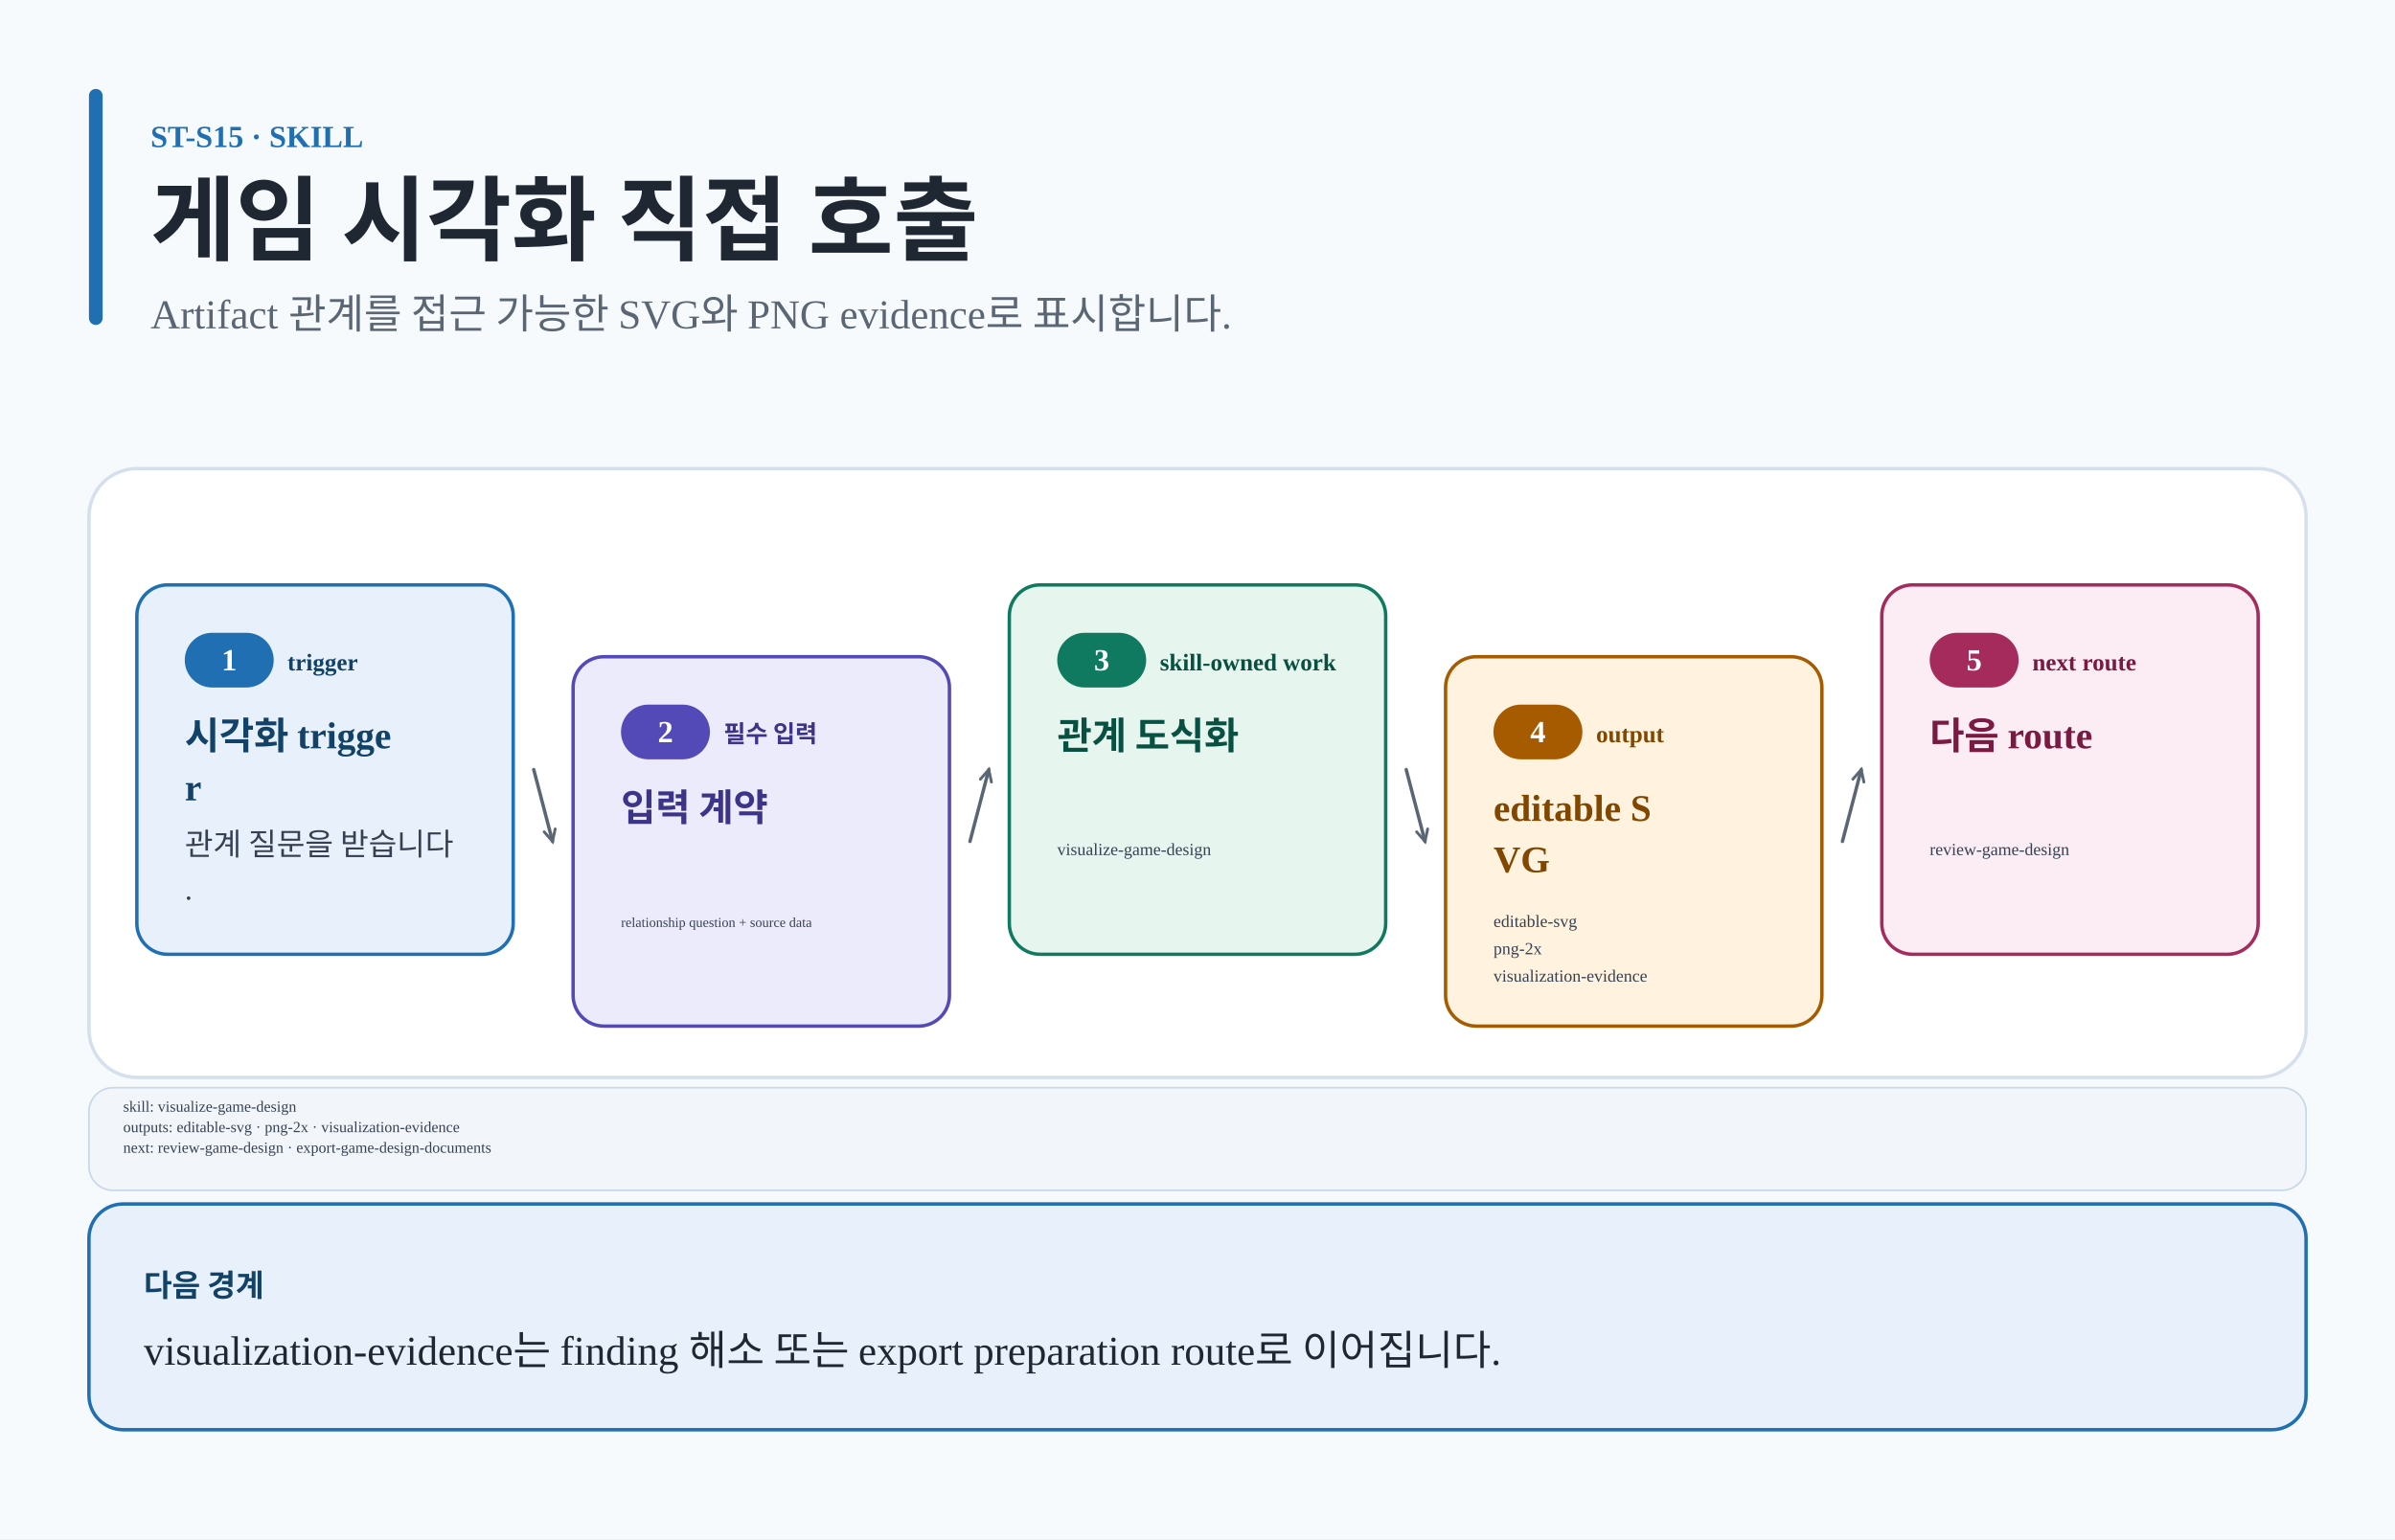
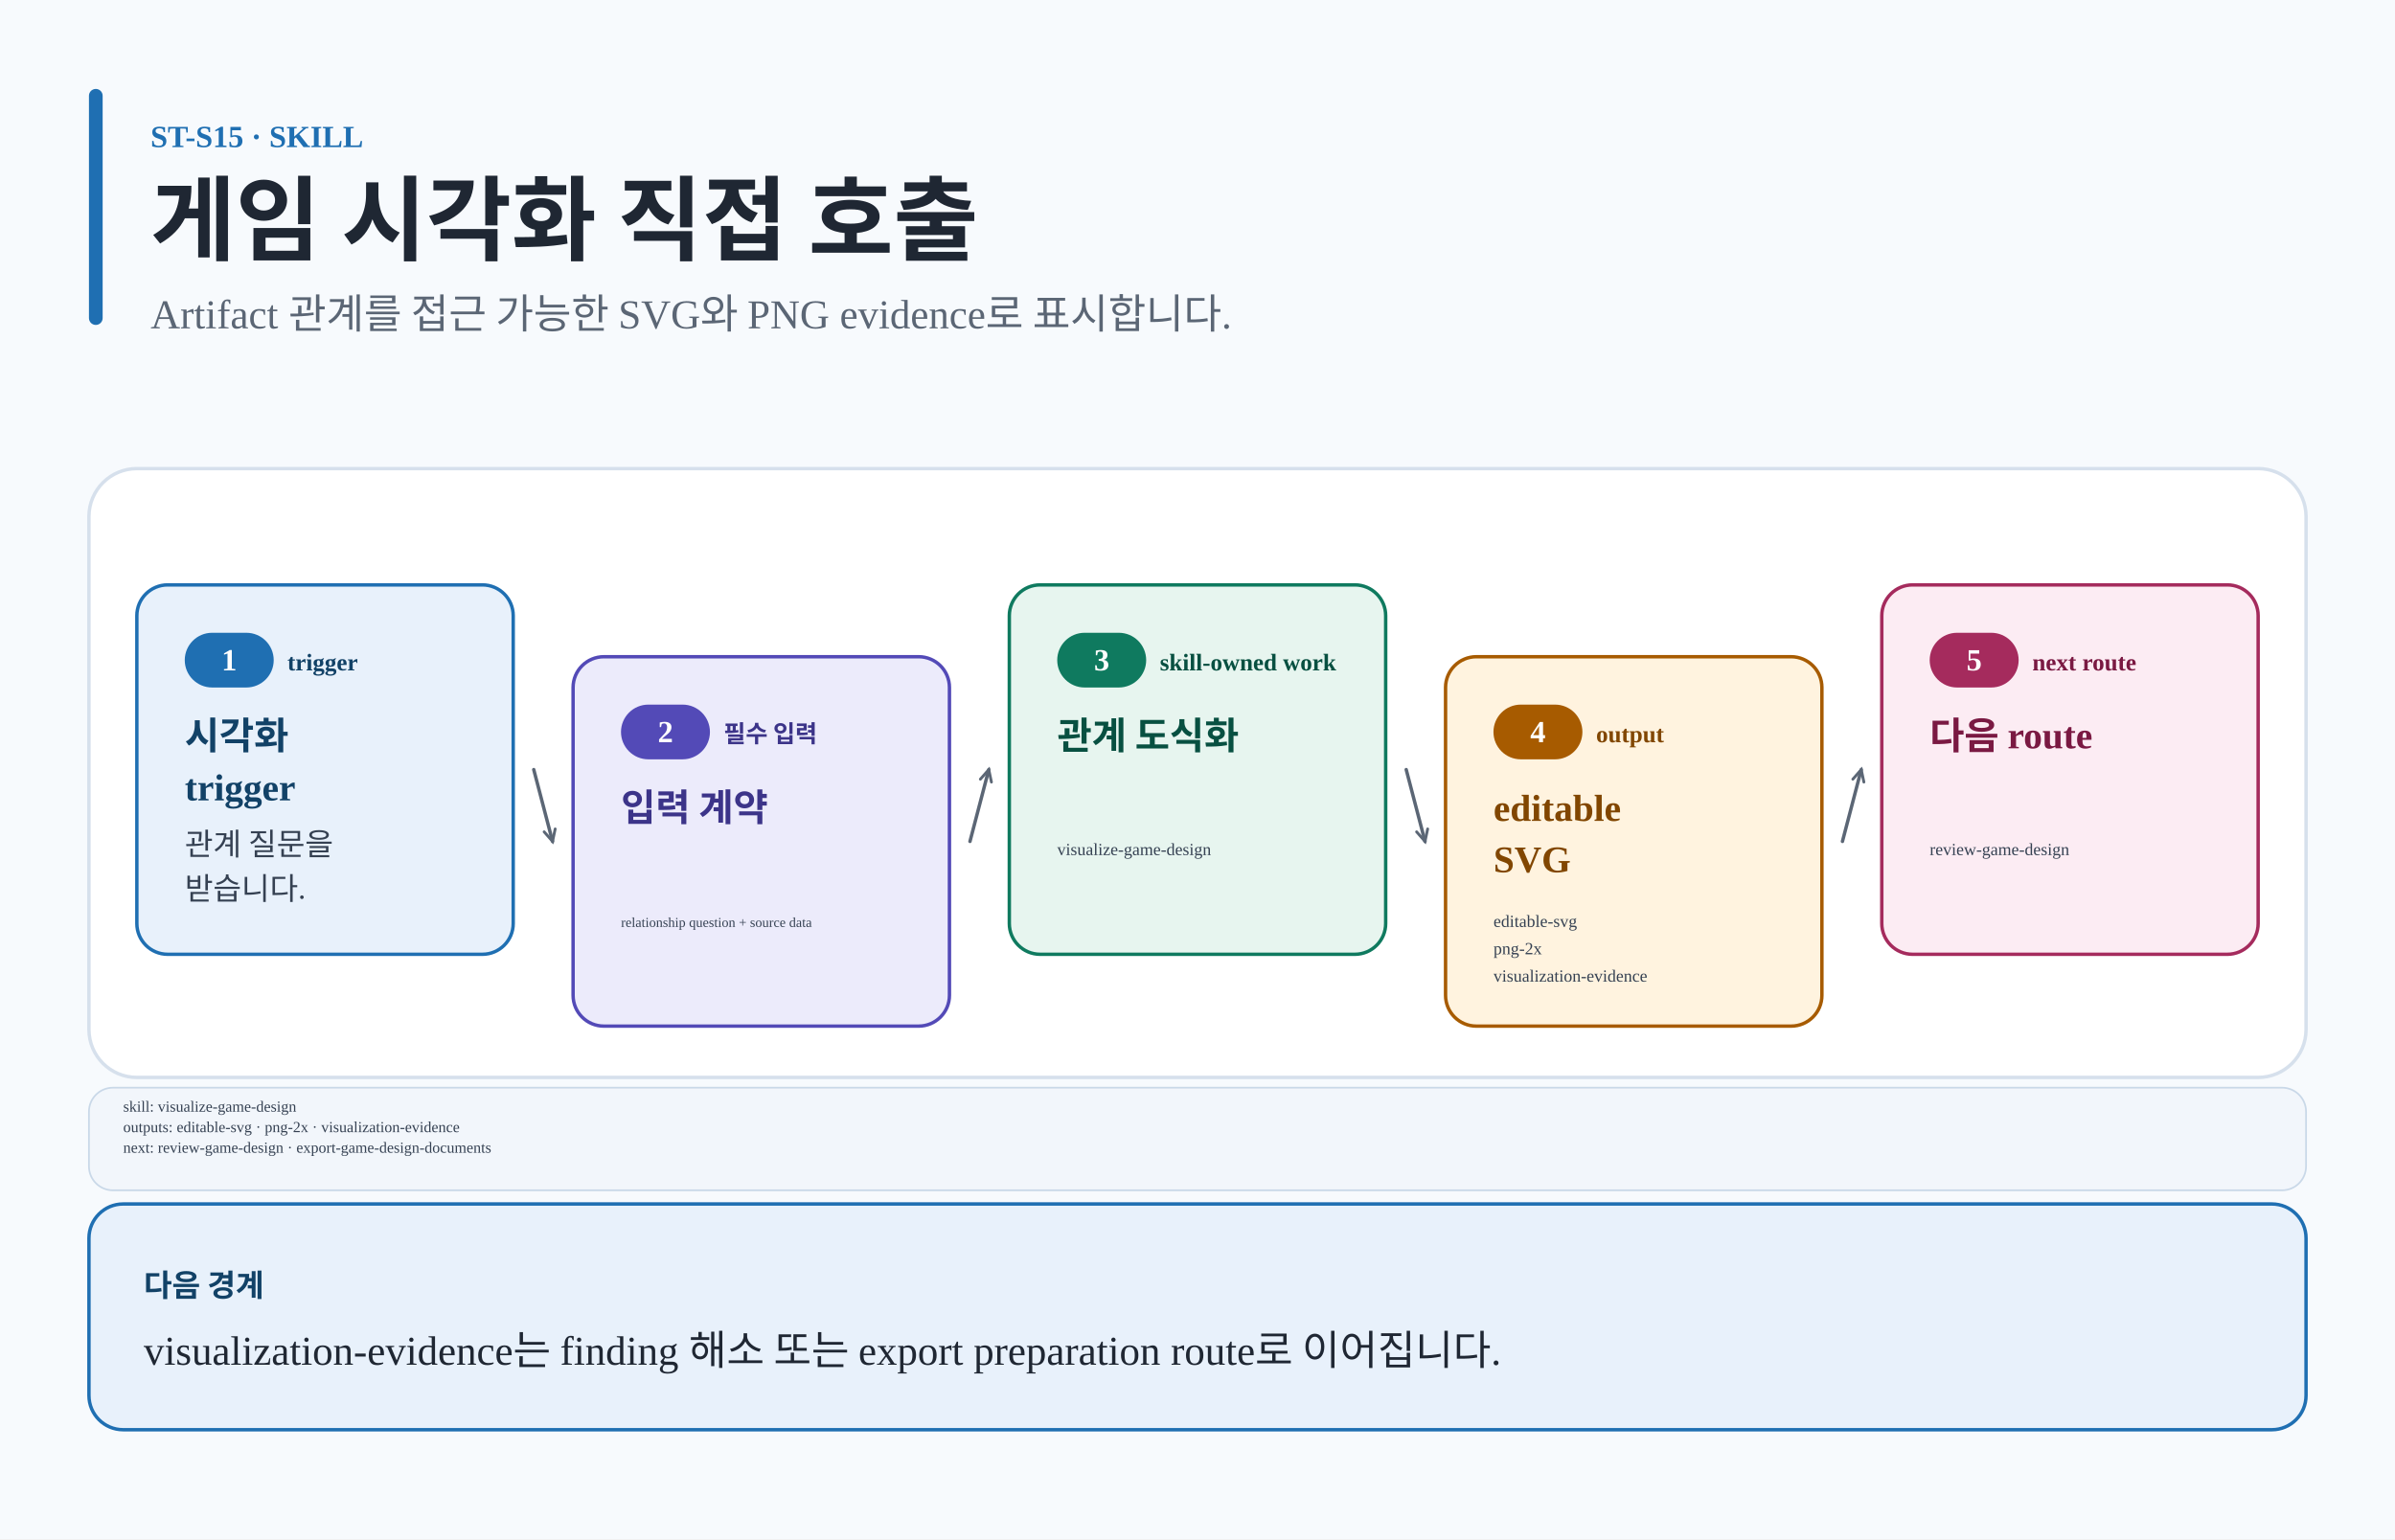
<svg xmlns="http://www.w3.org/2000/svg" viewBox="0 0 1400 900" width="1400" height="900" role="img" aria-label="게임 기획 시각화 직접 호출 흐름">
  <defs>
    <marker id="open-arrow" viewBox="0 0 12 12" refX="10" refY="6" markerWidth="10" markerHeight="10" markerUnits="userSpaceOnUse" orient="auto">
      <path d="M 2 2 L 10 6 L 2 10" fill="none" stroke="#5B6675" stroke-width="2" stroke-linecap="round" />
    </marker>
  </defs>
  <rect width="1400" height="900" fill="#F7FAFD" />
  <rect x="52" y="52" width="8" height="138" rx="4" fill="#1F6FB2" />
  <text x="88" y="86" fill="#1F6FB2" font-size="18" font-weight="700">ST-S15 · SKILL</text>
  <text x="88" y="148" fill="#1F2733" font-size="54" font-weight="700">게임 시각화 직접 호출</text>
  <text x="88" y="192" fill="#5B6675" font-size="24">Artifact 관계를 접근 가능한 SVG와 PNG evidence로 표시합니다.</text>
  <rect x="52" y="274" width="1296" height="356" rx="28" fill="#FFFFFF" stroke="#D6E0EC" stroke-width="2" />
  <path d="M 312 450 L 323 492" fill="none" stroke="#5B6675" stroke-width="2" stroke-linecap="round" marker-end="url(#open-arrow)" />
  <path d="M 567 492 L 578 450" fill="none" stroke="#5B6675" stroke-width="2" stroke-linecap="round" marker-end="url(#open-arrow)" />
  <path d="M 822 450 L 833 492" fill="none" stroke="#5B6675" stroke-width="2" stroke-linecap="round" marker-end="url(#open-arrow)" />
  <path d="M 1077 492 L 1088 450" fill="none" stroke="#5B6675" stroke-width="2" stroke-linecap="round" marker-end="url(#open-arrow)" />
  <g aria-label="읽기 순서 1: 시각화 trigger">
    <rect x="80" y="342" width="220" height="216" rx="18" fill="#E8F1FB" stroke="#1F6FB2" stroke-width="2" />
    <rect x="108" y="370" width="52" height="32" rx="16" fill="#1F6FB2" />
    <text x="134" y="392" text-anchor="middle" fill="#FFFFFF" font-size="18" font-weight="700">1</text>
    <text x="168" y="392" fill="#124267" font-size="14" font-weight="700">trigger</text>
-     <text x="108" y="438" fill="#124267" font-size="22" font-weight="700">시각화 trigge</text>
-     <text x="108" y="468" fill="#124267" font-size="22" font-weight="700">r</text>
-     <text x="108" y="500" fill="#354152" font-size="18" font-weight="400">관계 질문을 받습니다</text>
-     <text x="108" y="526" fill="#354152" font-size="18" font-weight="400">.</text>
+     <text x="108" y="438" fill="#124267" font-size="22" font-weight="700">시각화</text>
+     <text x="108" y="468" fill="#124267" font-size="22" font-weight="700">trigger</text>
+     <text x="108" y="500" fill="#354152" font-size="18" font-weight="400">관계 질문을</text>
+     <text x="108" y="526" fill="#354152" font-size="18" font-weight="400">받습니다.</text>
  </g>
  <g aria-label="읽기 순서 2: 입력 계약">
    <rect x="335" y="384" width="220" height="216" rx="18" fill="#ECEBFB" stroke="#534AB7" stroke-width="2" />
    <rect x="363" y="412" width="52" height="32" rx="16" fill="#534AB7" />
    <text x="389" y="434" text-anchor="middle" fill="#FFFFFF" font-size="18" font-weight="700">2</text>
    <text x="423" y="434" fill="#3C3489" font-size="14" font-weight="700">필수 입력</text>
    <text x="363" y="480" fill="#3C3489" font-size="22" font-weight="700">입력 계약</text>
    <text x="363" y="542" fill="#354152" font-size="8" textLength="164" lengthAdjust="spacingAndGlyphs">relationship question + source data</text>
  </g>
  <g aria-label="읽기 순서 3: 관계 도식화">
    <rect x="590" y="342" width="220" height="216" rx="18" fill="#E7F5EF" stroke="#0F7A5F" stroke-width="2" />
    <rect x="618" y="370" width="52" height="32" rx="16" fill="#0F7A5F" />
    <text x="644" y="392" text-anchor="middle" fill="#FFFFFF" font-size="18" font-weight="700">3</text>
    <text x="678" y="392" fill="#085041" font-size="14" font-weight="700">skill-owned work</text>
    <text x="618" y="438" fill="#085041" font-size="22" font-weight="700">관계 도식화</text>
    <text x="618" y="500" fill="#354152" font-size="10" textLength="164" lengthAdjust="spacingAndGlyphs">visualize-game-design</text>
  </g>
  <g aria-label="읽기 순서 4: editable SVG">
    <rect x="845" y="384" width="220" height="216" rx="18" fill="#FFF3DF" stroke="#A75B00" stroke-width="2" />
    <rect x="873" y="412" width="52" height="32" rx="16" fill="#A75B00" />
    <text x="899" y="434" text-anchor="middle" fill="#FFFFFF" font-size="18" font-weight="700">4</text>
    <text x="933" y="434" fill="#814600" font-size="14" font-weight="700">output</text>
-     <text x="873" y="480" fill="#814600" font-size="22" font-weight="700">editable S</text>
-     <text x="873" y="510" fill="#814600" font-size="22" font-weight="700">VG</text>
+     <text x="873" y="480" fill="#814600" font-size="22" font-weight="700">editable</text>
+     <text x="873" y="510" fill="#814600" font-size="22" font-weight="700">SVG</text>
    <text x="873" y="542" fill="#354152" font-size="10" textLength="164" lengthAdjust="spacingAndGlyphs">editable-svg</text>
    <text x="873" y="558" fill="#354152" font-size="10" textLength="164" lengthAdjust="spacingAndGlyphs">png-2x</text>
    <text x="873" y="574" fill="#354152" font-size="10" textLength="164" lengthAdjust="spacingAndGlyphs">visualization-evidence</text>
  </g>
  <g aria-label="읽기 순서 5: 다음 route">
    <rect x="1100" y="342" width="220" height="216" rx="18" fill="#FCECF3" stroke="#A52B5D" stroke-width="2" />
    <rect x="1128" y="370" width="52" height="32" rx="16" fill="#A52B5D" />
    <text x="1154" y="392" text-anchor="middle" fill="#FFFFFF" font-size="18" font-weight="700">5</text>
    <text x="1188" y="392" fill="#7A1942" font-size="14" font-weight="700">next route</text>
    <text x="1128" y="438" fill="#7A1942" font-size="22" font-weight="700">다음 route</text>
    <text x="1128" y="500" fill="#354152" font-size="10" textLength="164" lengthAdjust="spacingAndGlyphs">review-game-design</text>
  </g>
  <rect x="52" y="636" width="1296" height="60" rx="14" fill="#F2F6FB" stroke="#C9D8E8" stroke-width="1" />
  <text x="72" y="650" fill="#354152" font-size="9">skill: visualize-game-design</text>
  <text x="72" y="662" fill="#354152" font-size="9">outputs: editable-svg · png-2x · visualization-evidence</text>
  <text x="72" y="674" fill="#354152" font-size="9">next: review-game-design · export-game-design-documents</text>
  <rect x="52" y="704" width="1296" height="132" rx="20" fill="#E8F1FB" stroke="#1F6FB2" stroke-width="2" />
  <text x="84" y="758" fill="#124267" font-size="18" font-weight="700">다음 경계</text>
  <text x="84" y="798" fill="#1F2733" font-size="24">visualization-evidence는 finding 해소 또는 export preparation route로 이어집니다.</text>
</svg>
